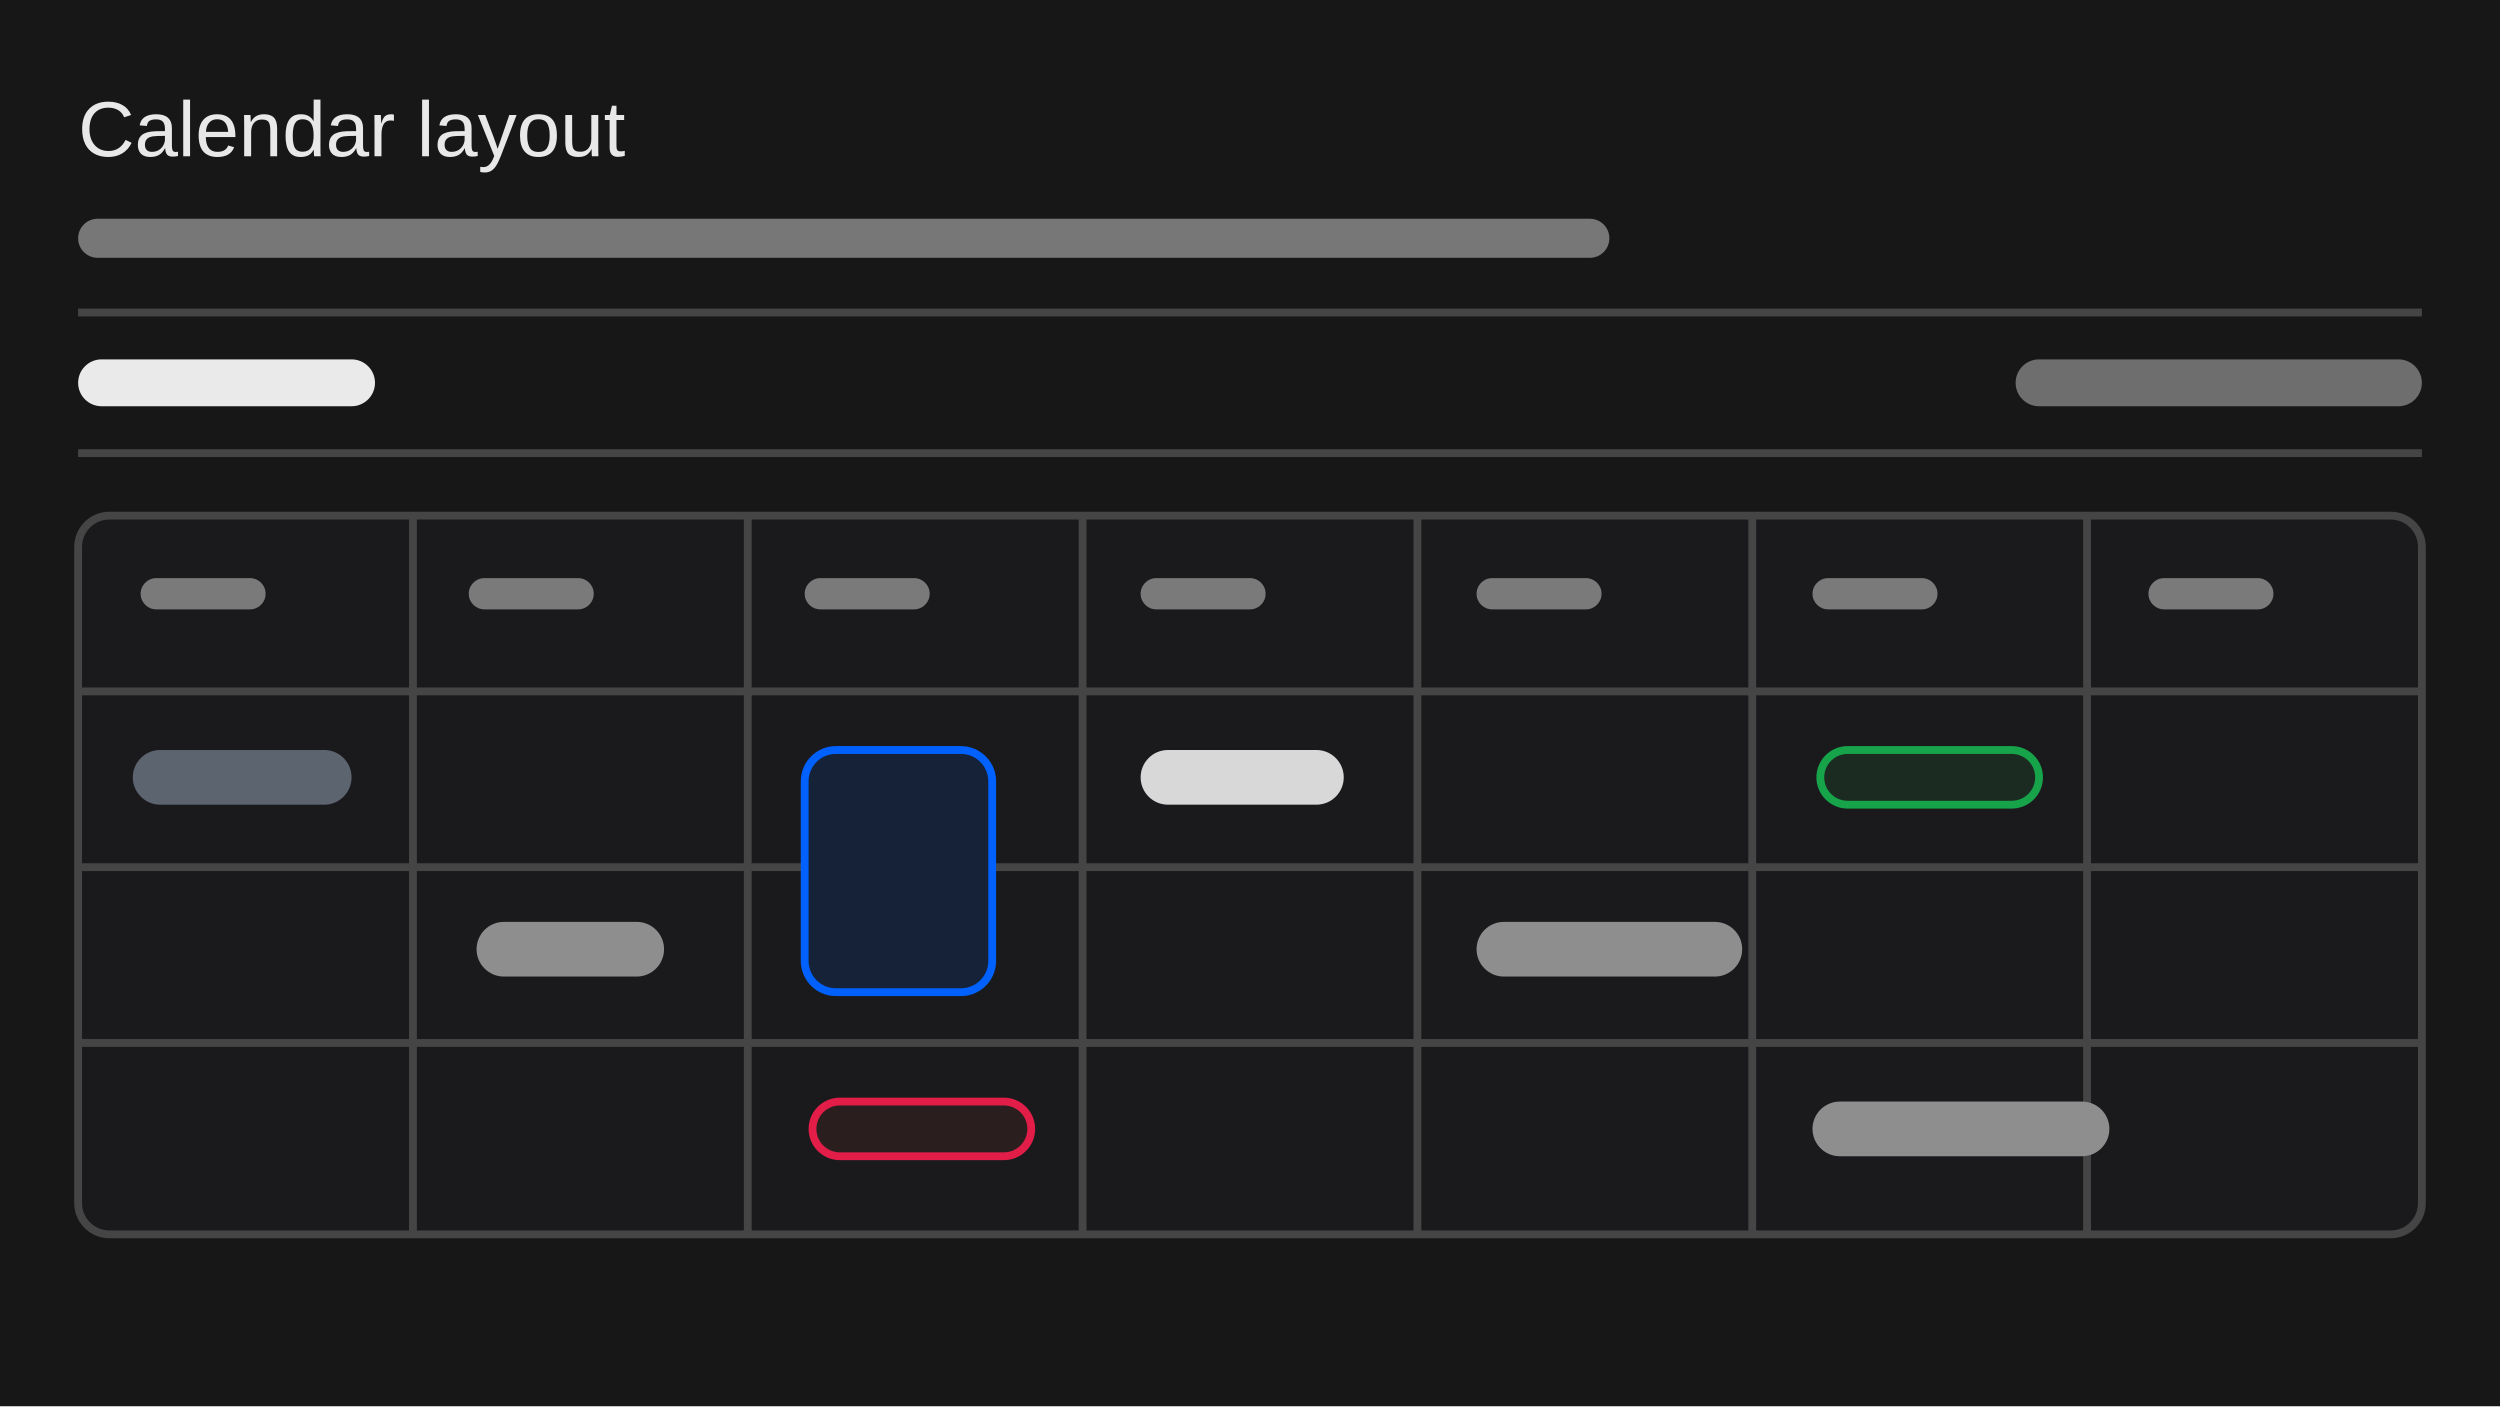
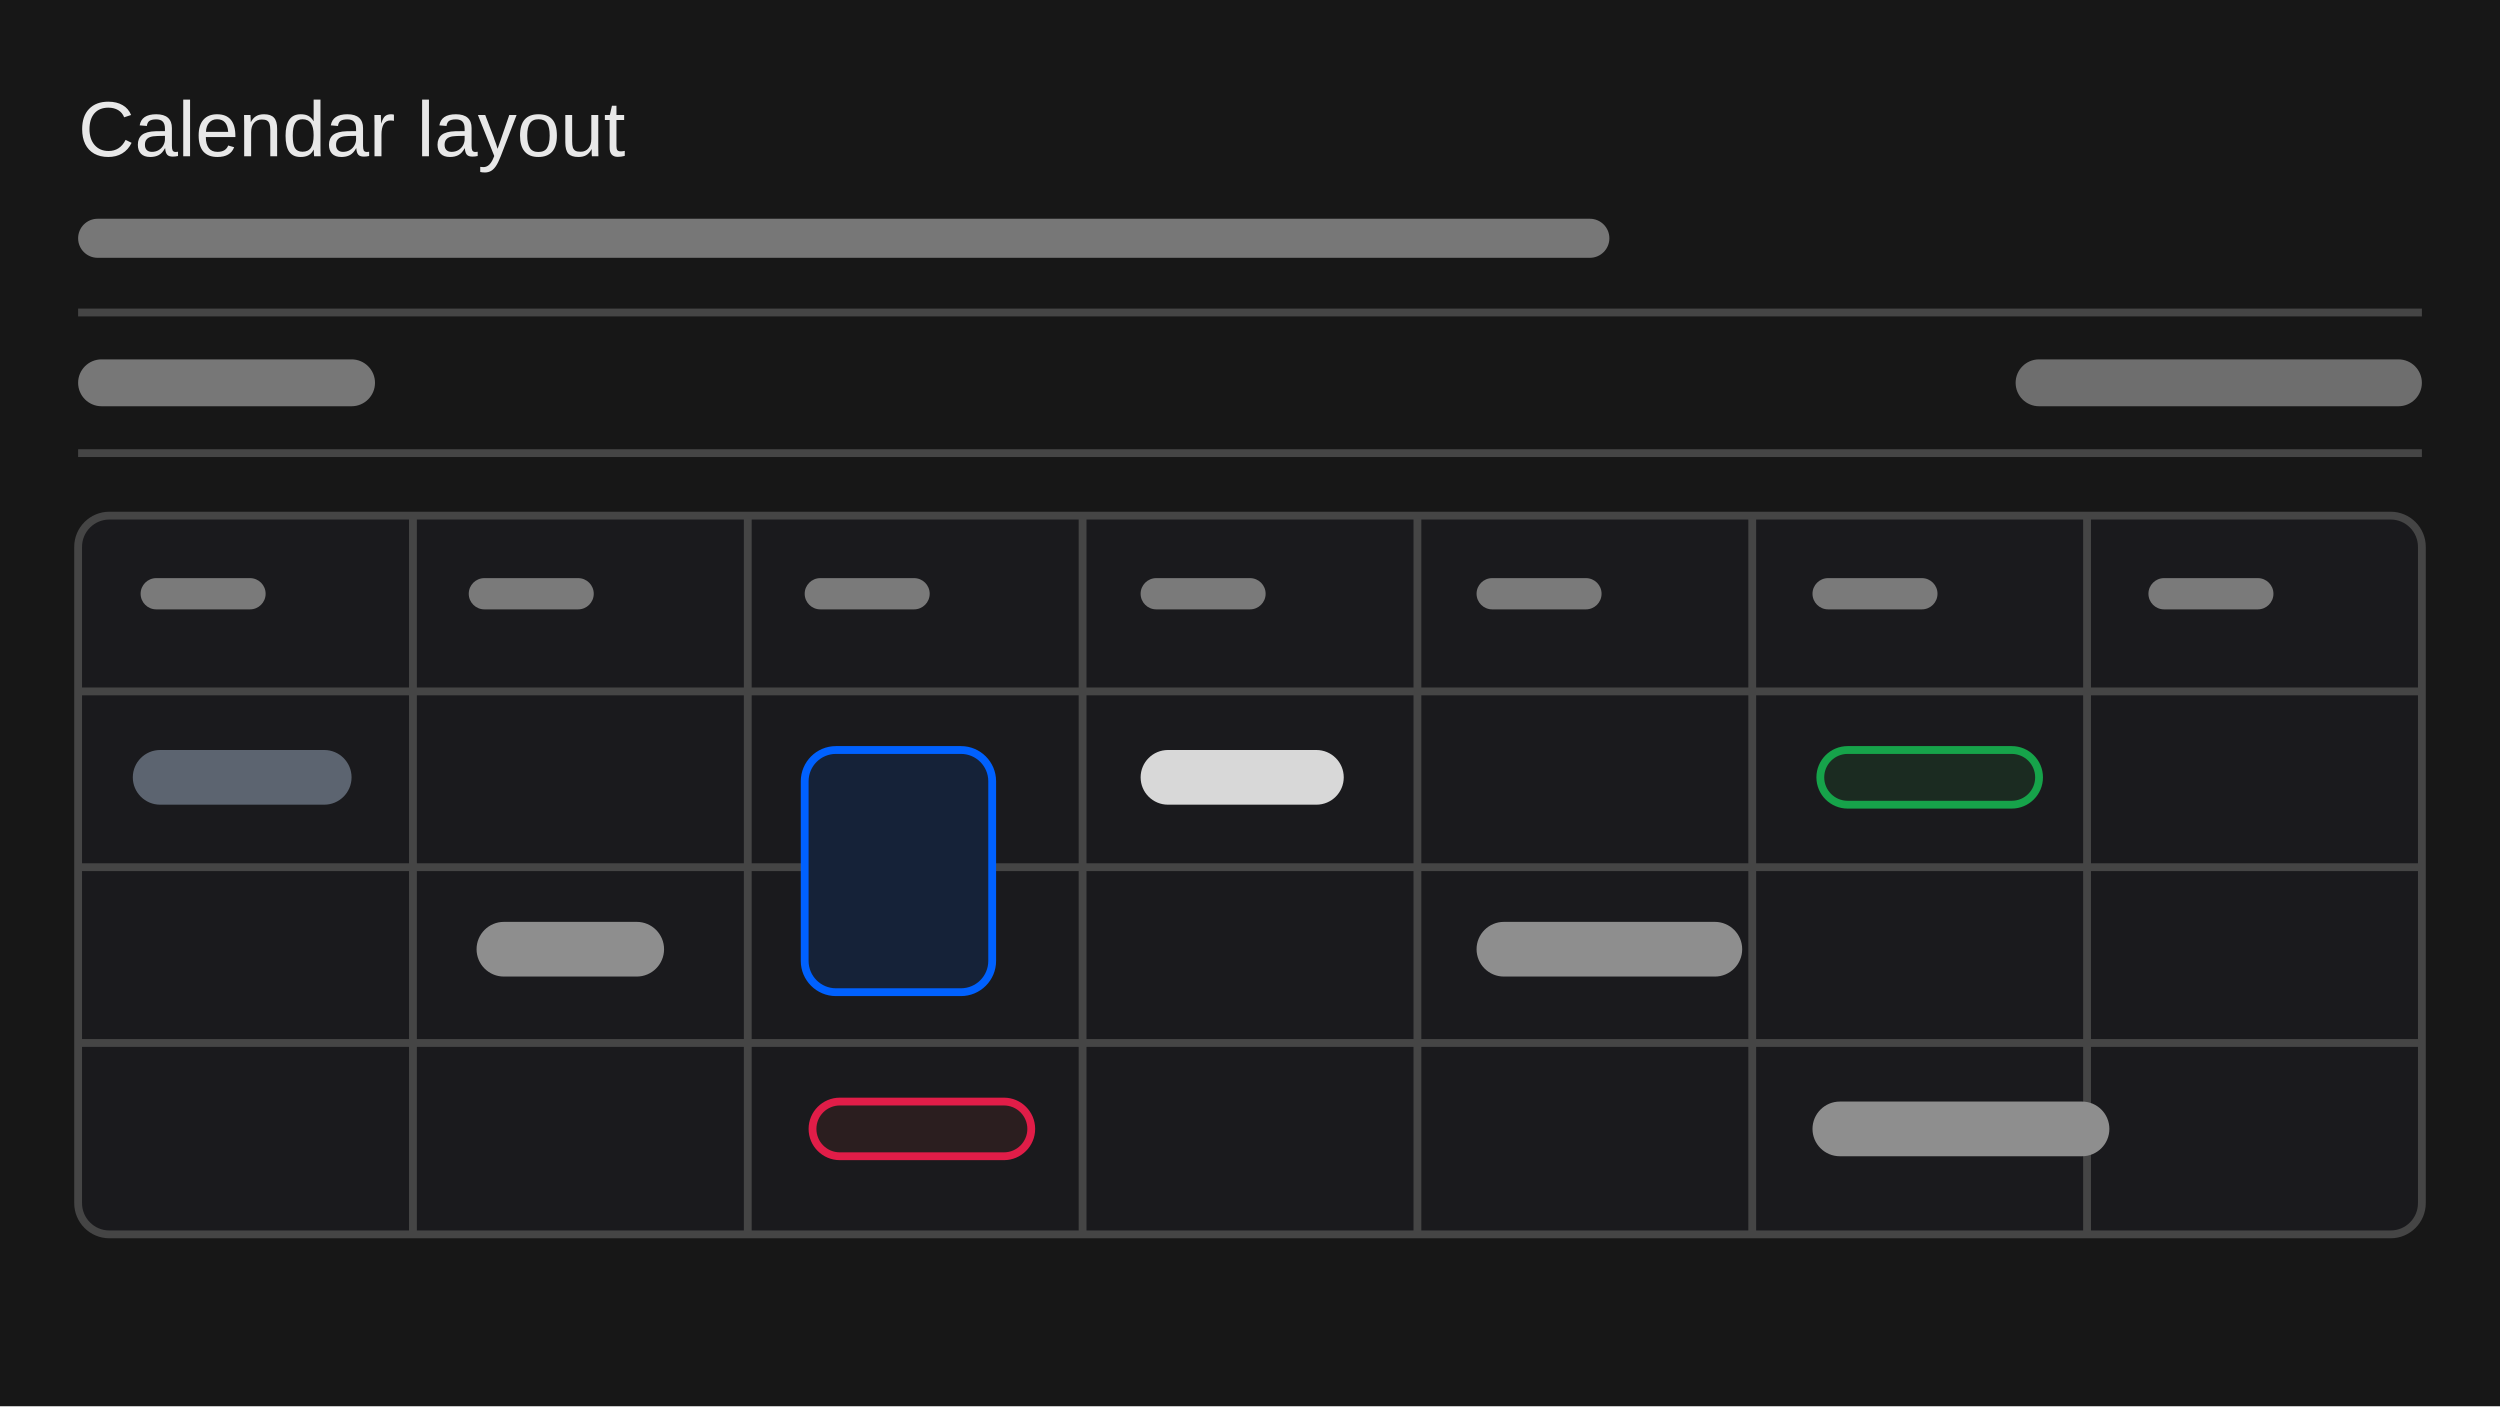
<svg xmlns="http://www.w3.org/2000/svg" width="320" height="180" viewBox="0 0 320 180" fill="none">
  <rect width="320" height="180" fill="#171717" />
  <text x="10" y="20" font-size="10" fill="#E8E8E8" font-family="Arial, sans-serif">Calendar layout</text>
  <rect x="10" y="28" width="196" height="5" rx="2.5" fill="#777" />
  <line x1="10" y1="40" x2="310" y2="40" stroke="#454545" />
-   <rect x="10" y="46" width="38" height="6" rx="3" fill="#EAEAEA" />
+   <rect x="10" y="46" width="38" height="6" rx="3" fill="#777" />
  <rect x="258" y="46" width="52" height="6" rx="3" fill="#6E6E6E" />
  <line x1="10" y1="58" x2="310" y2="58" stroke="#454545" />
  <rect x="10" y="66" width="300" height="92" rx="4" fill="#1A1A1D" stroke="#454545" />
  <line x1="52.857" y1="66" x2="52.857" y2="158" stroke="#454545" />
  <line x1="95.714" y1="66" x2="95.714" y2="158" stroke="#454545" />
  <line x1="138.571" y1="66" x2="138.571" y2="158" stroke="#454545" />
  <line x1="181.429" y1="66" x2="181.429" y2="158" stroke="#454545" />
  <line x1="224.286" y1="66" x2="224.286" y2="158" stroke="#454545" />
  <line x1="267.143" y1="66" x2="267.143" y2="158" stroke="#454545" />
  <line x1="10" y1="88.5" x2="310" y2="88.5" stroke="#454545" />
  <line x1="10" y1="111" x2="310" y2="111" stroke="#454545" />
  <line x1="10" y1="133.5" x2="310" y2="133.5" stroke="#454545" />
  <rect x="18" y="74" width="16" height="4" rx="2" fill="#7A7A7A" />
  <rect x="60" y="74" width="16" height="4" rx="2" fill="#7A7A7A" />
  <rect x="103" y="74" width="16" height="4" rx="2" fill="#7A7A7A" />
  <rect x="146" y="74" width="16" height="4" rx="2" fill="#7A7A7A" />
  <rect x="189" y="74" width="16" height="4" rx="2" fill="#7A7A7A" />
  <rect x="232" y="74" width="16" height="4" rx="2" fill="#7A7A7A" />
  <rect x="275" y="74" width="16" height="4" rx="2" fill="#7A7A7A" />
  <rect x="17" y="96" width="28" height="7" rx="3.5" fill="#5C6470" />
  <rect x="103" y="96" width="24" height="31" rx="4" fill="#152238" stroke="#0061FF" />
  <rect x="146" y="96" width="26" height="7" rx="3.5" fill="#D8D8D8" />
  <rect x="233" y="96" width="28" height="7" rx="3.5" fill="#1B2B21" stroke="#16A34A" />
  <rect x="61" y="118" width="24" height="7" rx="3.5" fill="#8E8E8E" />
  <rect x="189" y="118" width="34" height="7" rx="3.5" fill="#8E8E8E" />
  <rect x="104" y="141" width="28" height="7" rx="3.5" fill="#2B1E1F" stroke="#E11D48" />
  <rect x="232" y="141" width="38" height="7" rx="3.5" fill="#8E8E8E" />
</svg>
